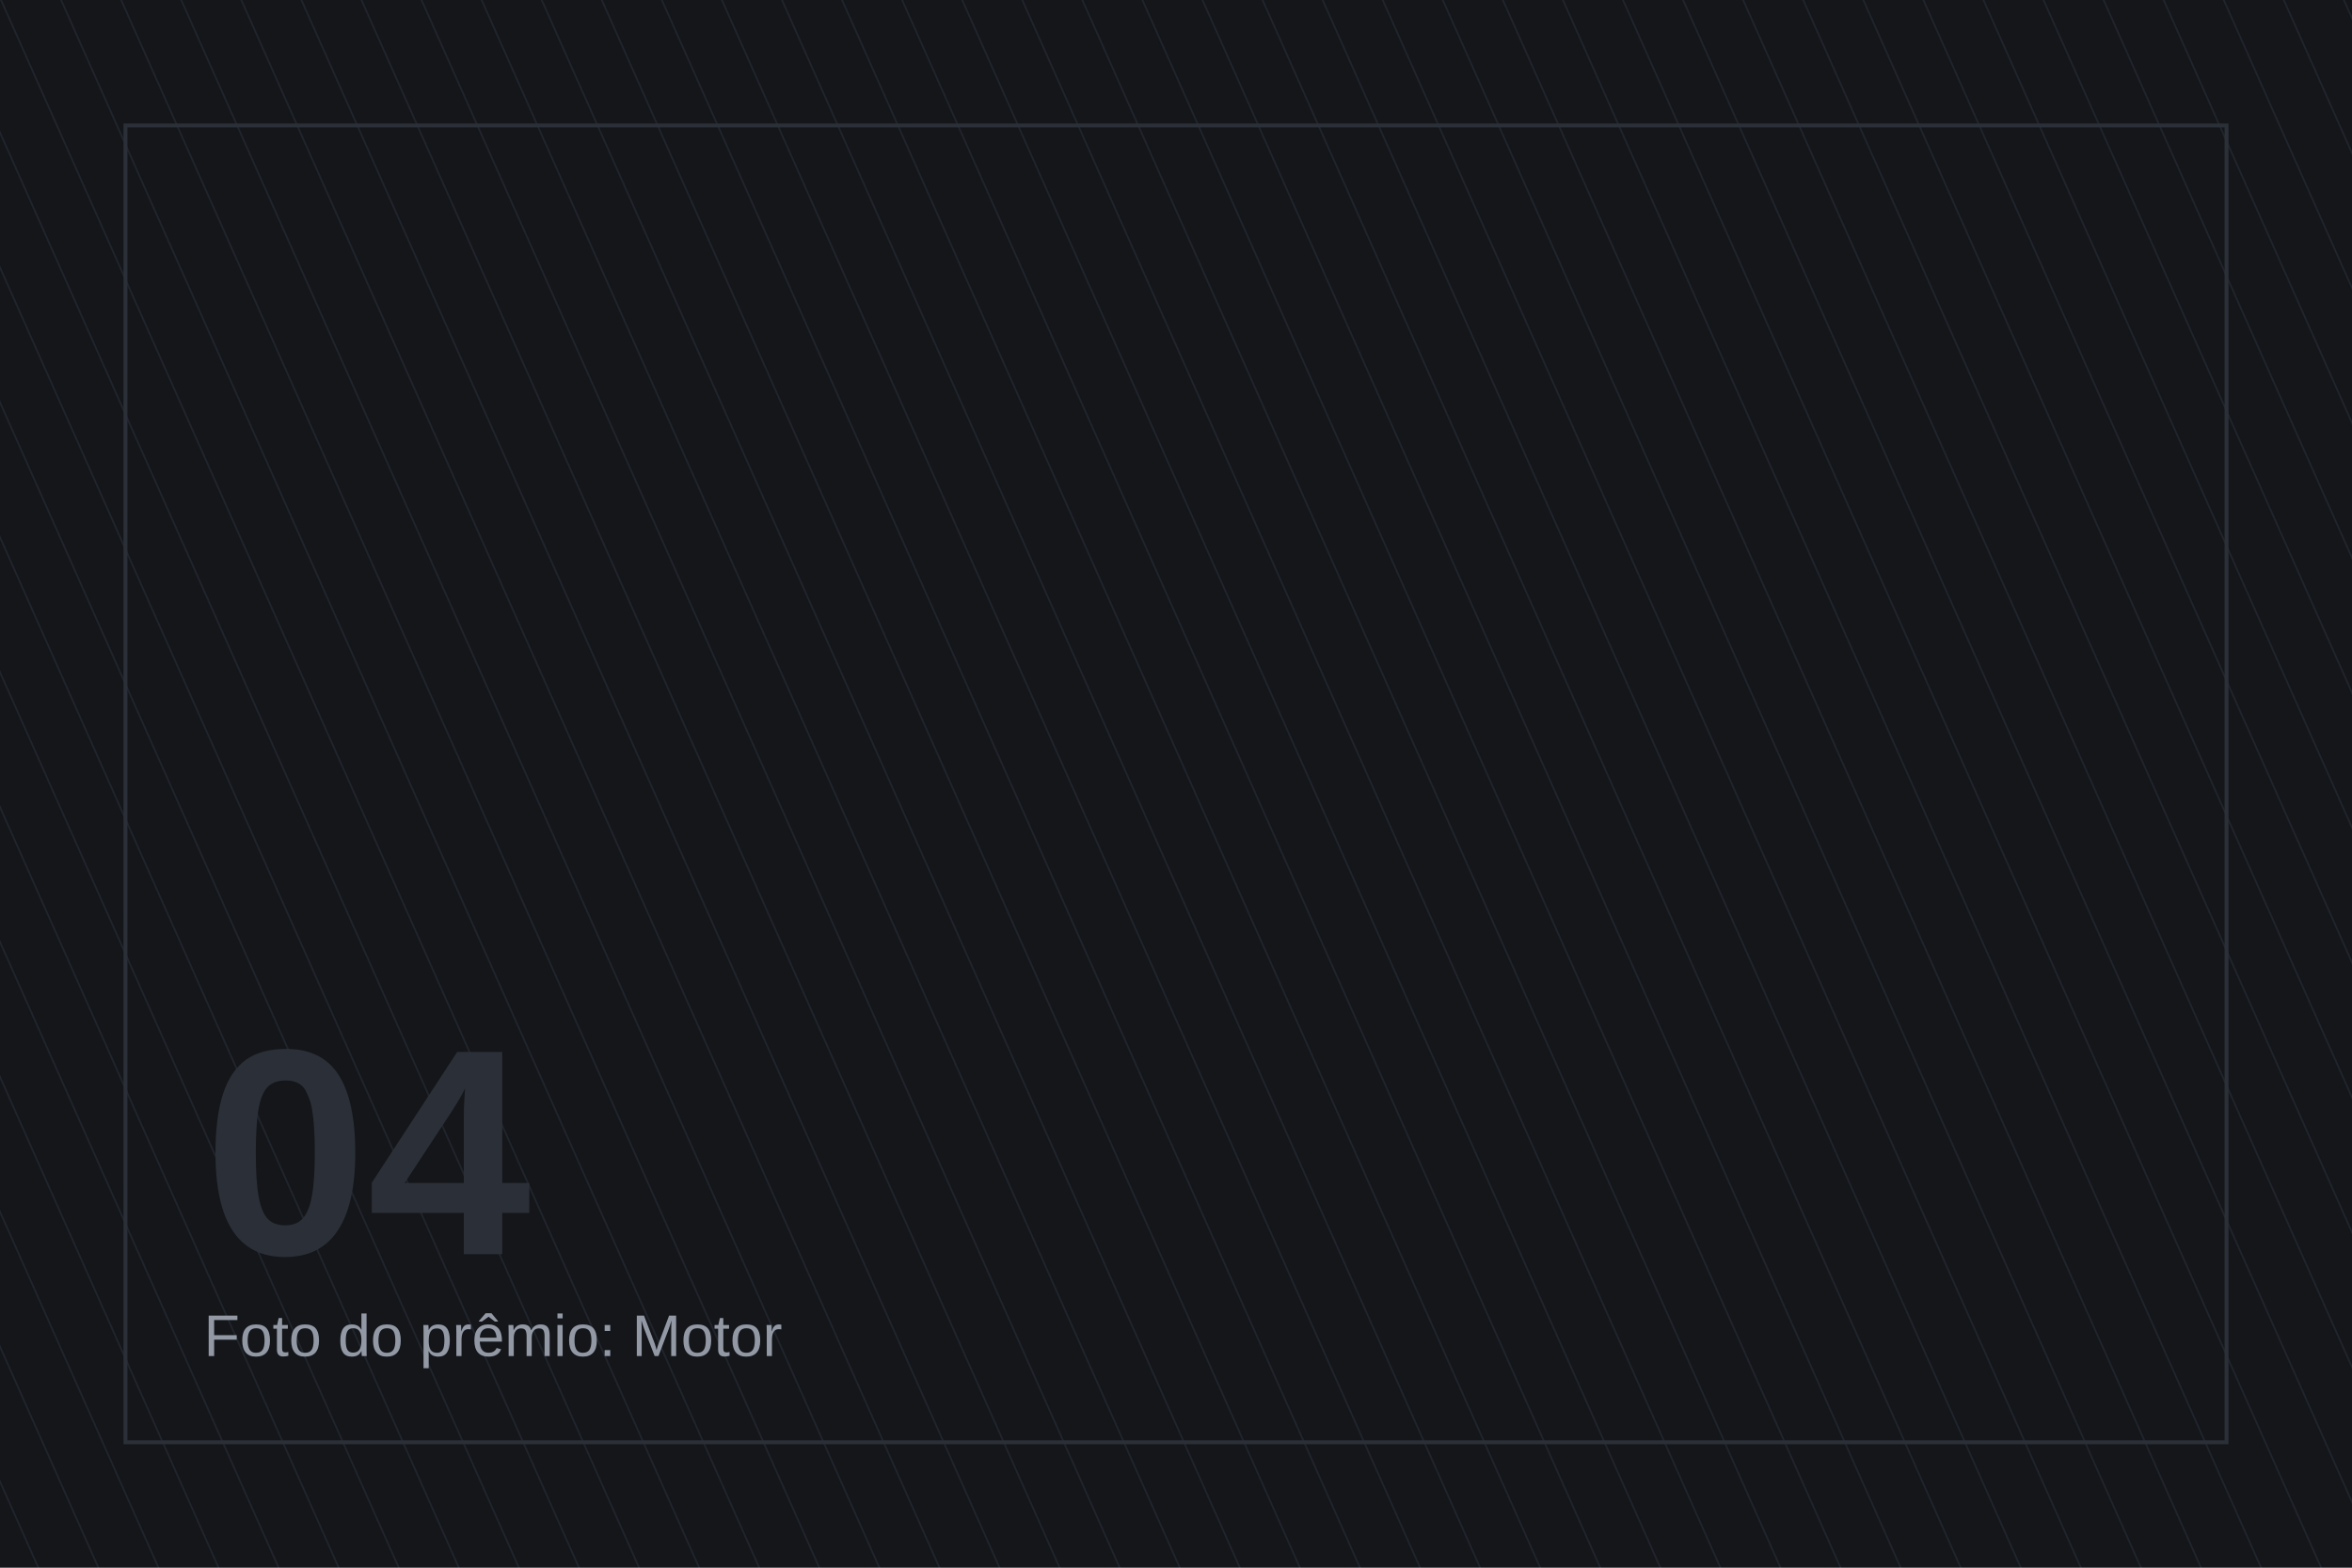
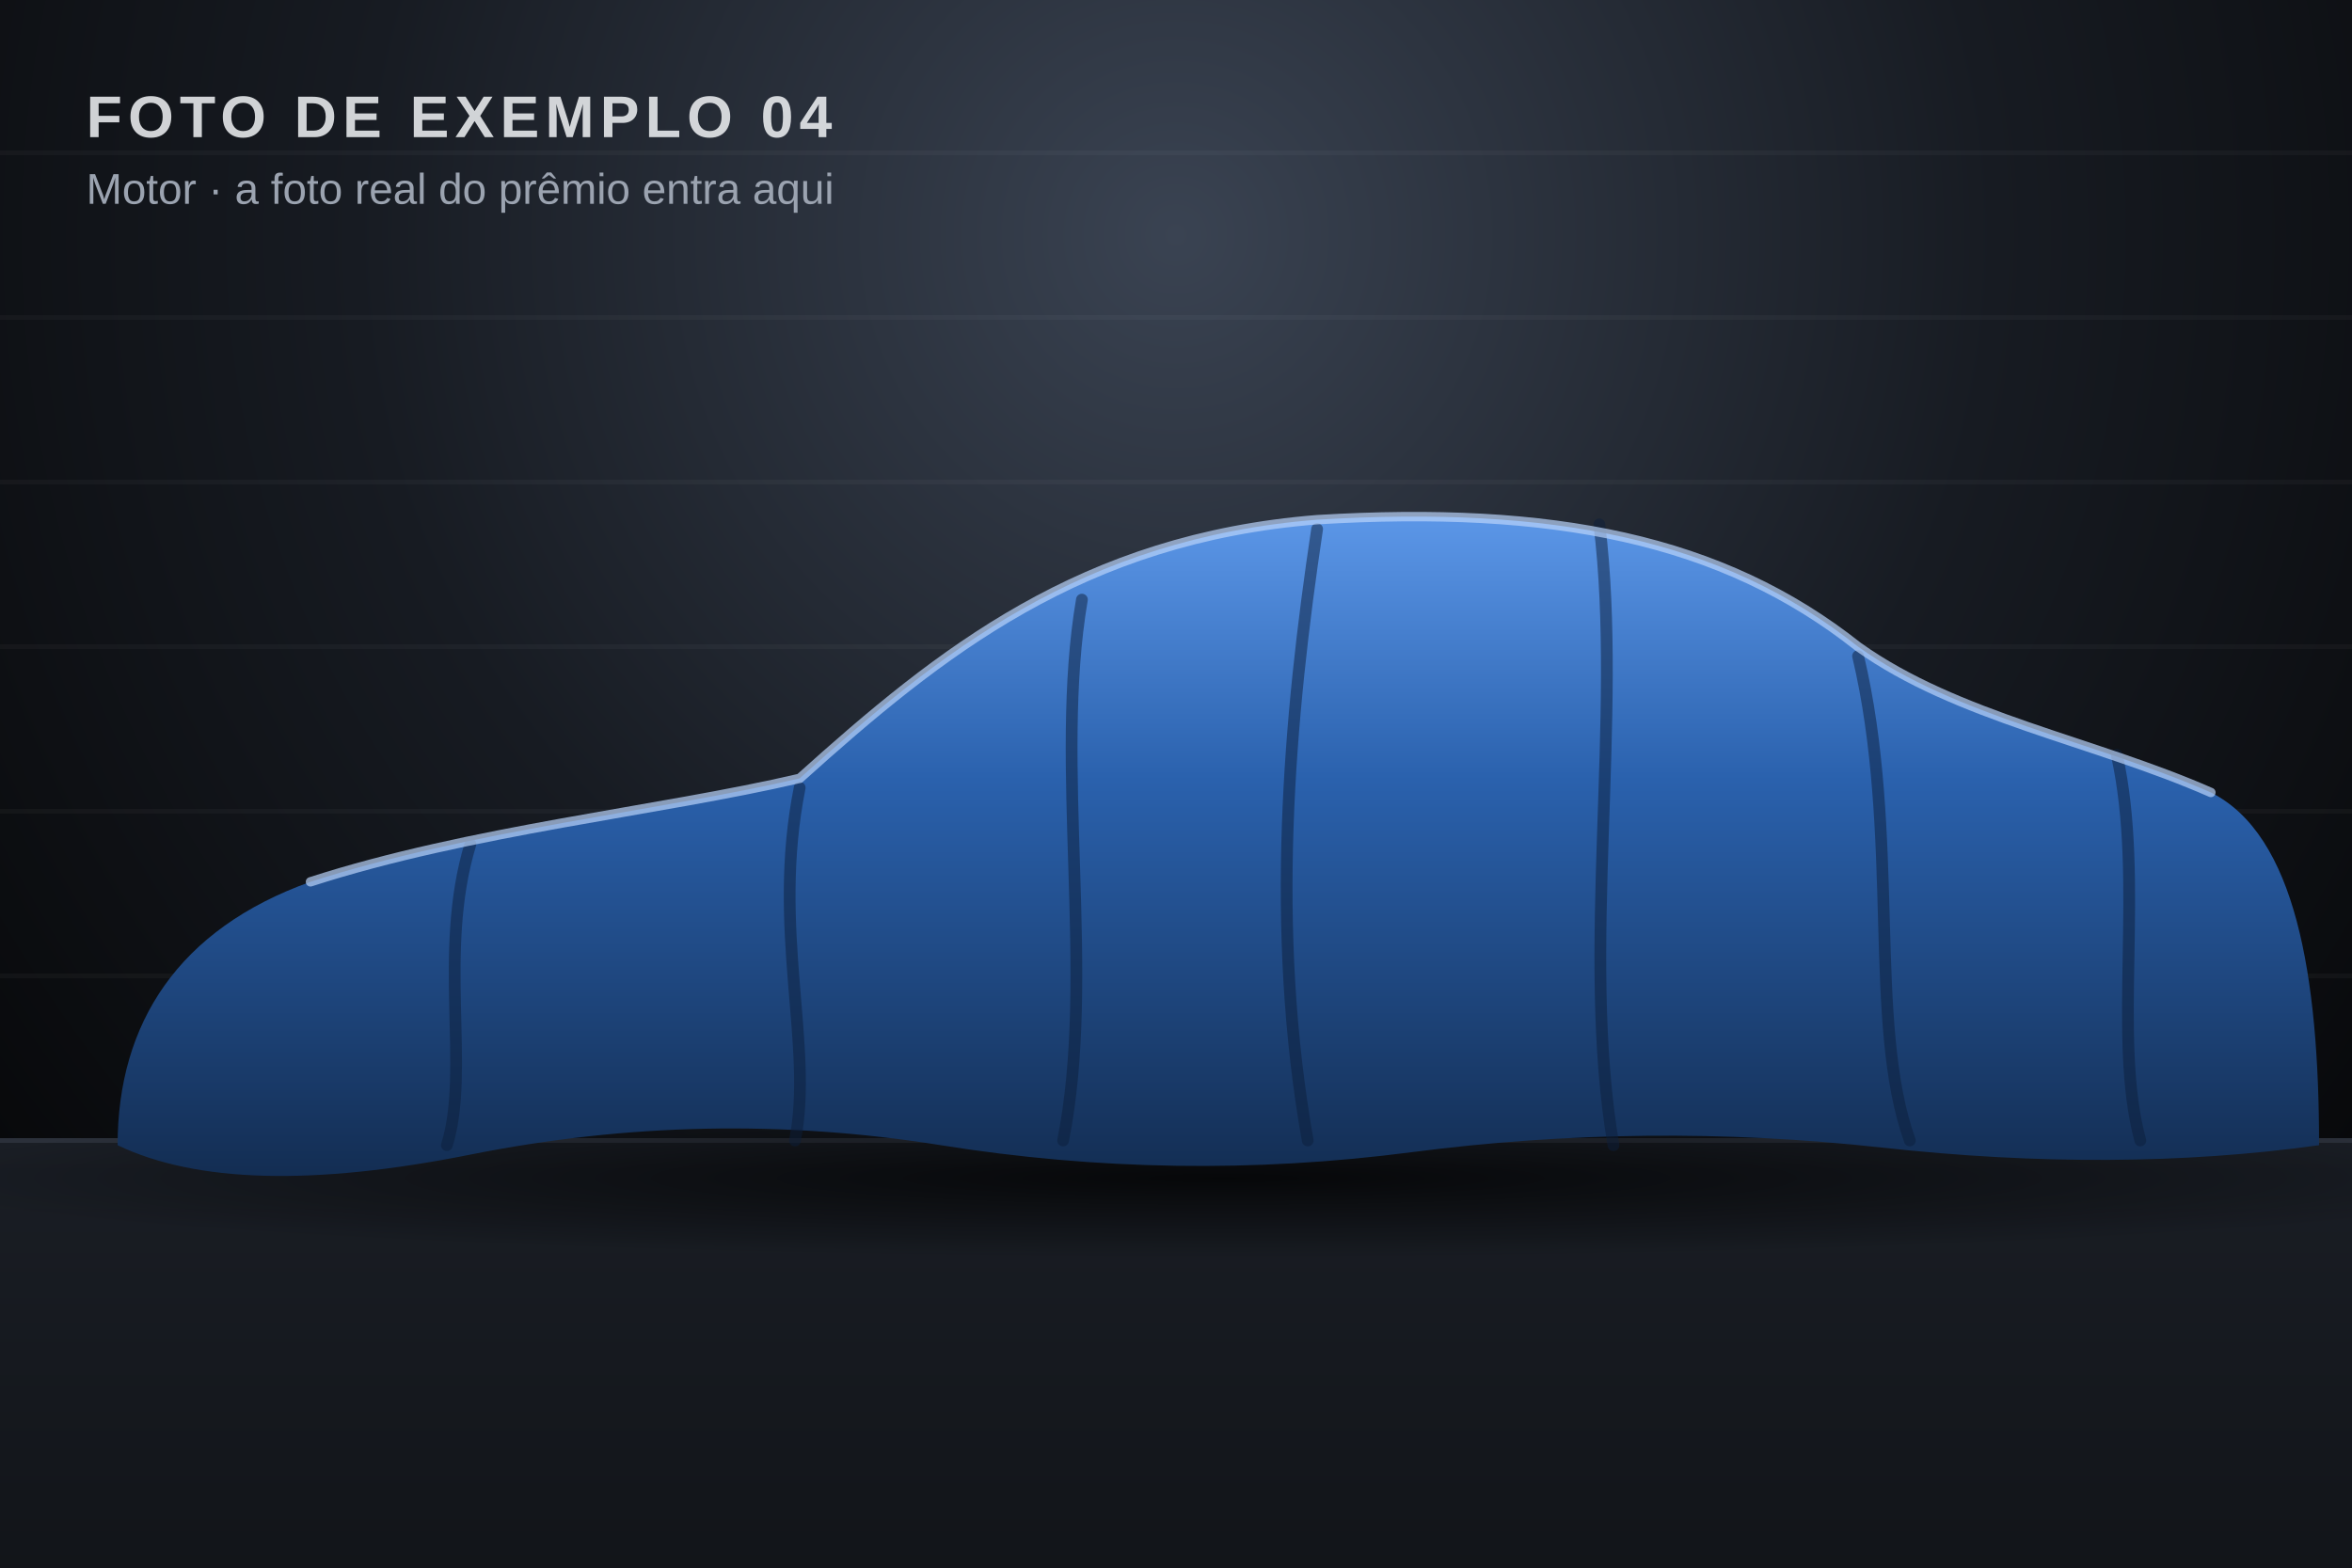
<svg xmlns="http://www.w3.org/2000/svg" viewBox="0 0 1200 800" width="1200" height="800">
  <defs>
-     <pattern id="h" width="28" height="28" patternUnits="userSpaceOnUse" patternTransform="rotate(-24)">
-       <rect width="28" height="28" fill="#14161A" />
-       <rect width="1" height="28" fill="#1F232A" />
-     </pattern>
+     <radialGradient id="luz" cx="600" cy="120" r="760" gradientUnits="userSpaceOnUse">
+       <stop offset="0" stop-color="#3A4352" />
+       <stop offset=".55" stop-color="#171B22" />
+       <stop offset="1" stop-color="#08090B" />
+     </radialGradient>
+     <linearGradient id="piso" x1="0" y1="0" x2="0" y2="1">
+       <stop offset="0" stop-color="#1A1E25" />
+       <stop offset="1" stop-color="#08090B" />
+     </linearGradient>
+     <linearGradient id="capa" x1="0" y1="0" x2="0" y2="1">
+       <stop offset="0" stop-color="#5C97E8" />
+       <stop offset=".4" stop-color="#2A61AD" />
+       <stop offset="1" stop-color="#132D52" />
+     </linearGradient>
+     <radialGradient id="sombra" cx=".5" cy=".5" r=".5">
+       <stop offset="0" stop-color="#000" stop-opacity=".75" />
+       <stop offset="1" stop-color="#000" stop-opacity="0" />
+     </radialGradient>
  </defs>
-   <rect width="1200" height="800" fill="url(#h)" />
-   <rect x="64" y="64" width="1072" height="672" fill="none" stroke="#2B2F37" stroke-width="2" />
-   <text x="104" y="640" font-family="Arial Narrow, Arial, sans-serif" font-size="150" font-weight="700" fill="#2B2F37">04</text>
-   <text x="104" y="692" font-family="Arial, sans-serif" font-size="30" fill="#9299A5">Foto do prêmio: Motor</text>
+   <rect width="1200" height="800" fill="url(#luz)" />
+   <g transform="translate(-120 -150) scale(1.2)">
+     <g stroke="#FFFFFF" stroke-opacity=".035" stroke-width="2">
+       <path d="M-400 120H1600M-400 190H1600M-400 260H1600M-400 330H1600M-400 400H1600M-400 470H1600M-400 540H1600" />
+     </g>
+     <rect x="-400" y="610" width="2000" height="400" fill="url(#piso)" />
+     <path d="M-400 610H1600" stroke="#2B303A" stroke-width="2" />
+     <ellipse cx="620" cy="626" rx="560" ry="34" fill="url(#sombra)" />
+     <path d="M150 612C150 560 176 520 232 500C300 478 380 470 440 456C500 402 560 354 660 346C760 340 832 354 890 400C932 430 990 440 1040 462C1076 480 1086 540 1086 612Q1000 624 900 613T700 615T500 612T300 616T150 612Z" fill="url(#capa)" />
+     <g fill="none" stroke="#0C1F3B" stroke-opacity=".5" stroke-width="5" stroke-linecap="round">
+       <path d="M660 350C648 430 640 520 656 610" />
+       <path d="M440 460C428 520 446 570 438 610" />
+       <path d="M890 404C908 480 894 560 912 610" />
+       <path d="M300 484C286 530 300 580 290 612" />
+       <path d="M1000 446C1012 500 998 566 1010 610" />
+       <path d="M560 380C548 450 566 540 552 610" />
+       <path d="M780 348C790 430 772 530 786 612" />
+     </g>
+     <path d="M232 500C300 478 380 470 440 456C500 402 560 354 660 346C760 340 832 354 890 400C932 430 990 440 1040 462" fill="none" stroke="#B9D4FA" stroke-opacity=".7" stroke-width="4" stroke-linecap="round" />
+   </g>
+   <text x="44" y="70" font-family="Arial Narrow, Arial, sans-serif" font-size="30" font-weight="700" fill="#F1F3F6" fill-opacity=".85" letter-spacing="3">FOTO DE EXEMPLO 04</text>
+   <text x="44" y="104" font-family="Arial, sans-serif" font-size="22" fill="#9BA3B0">Motor · a foto real do prêmio entra aqui</text>
</svg>
